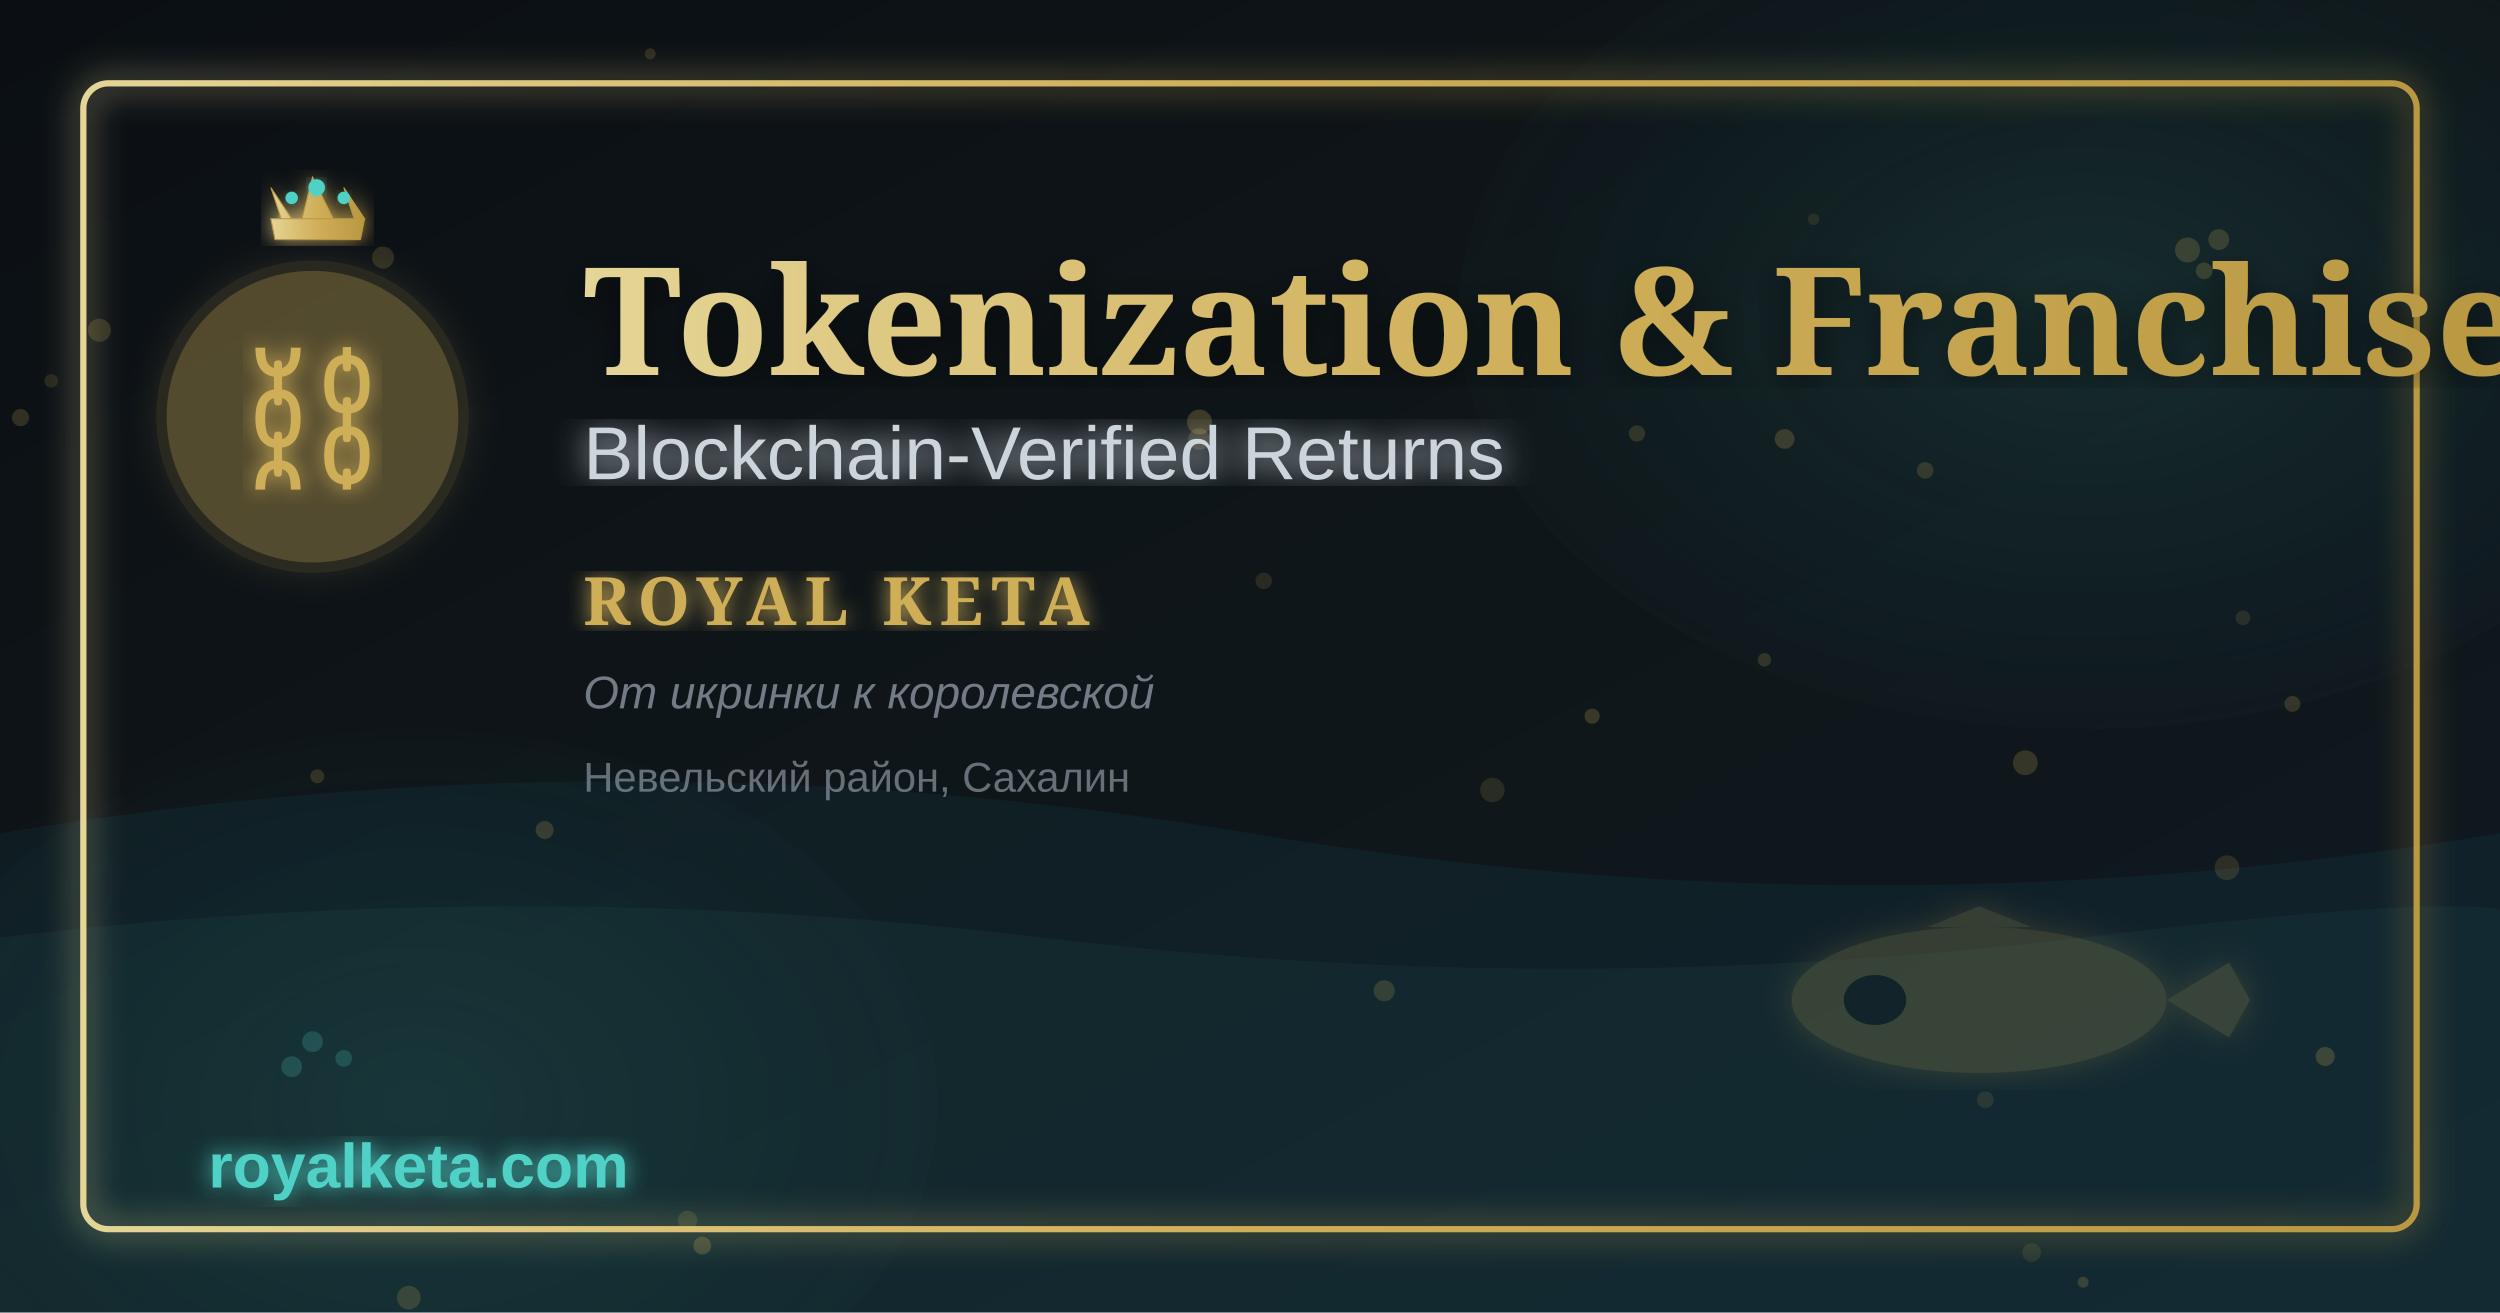
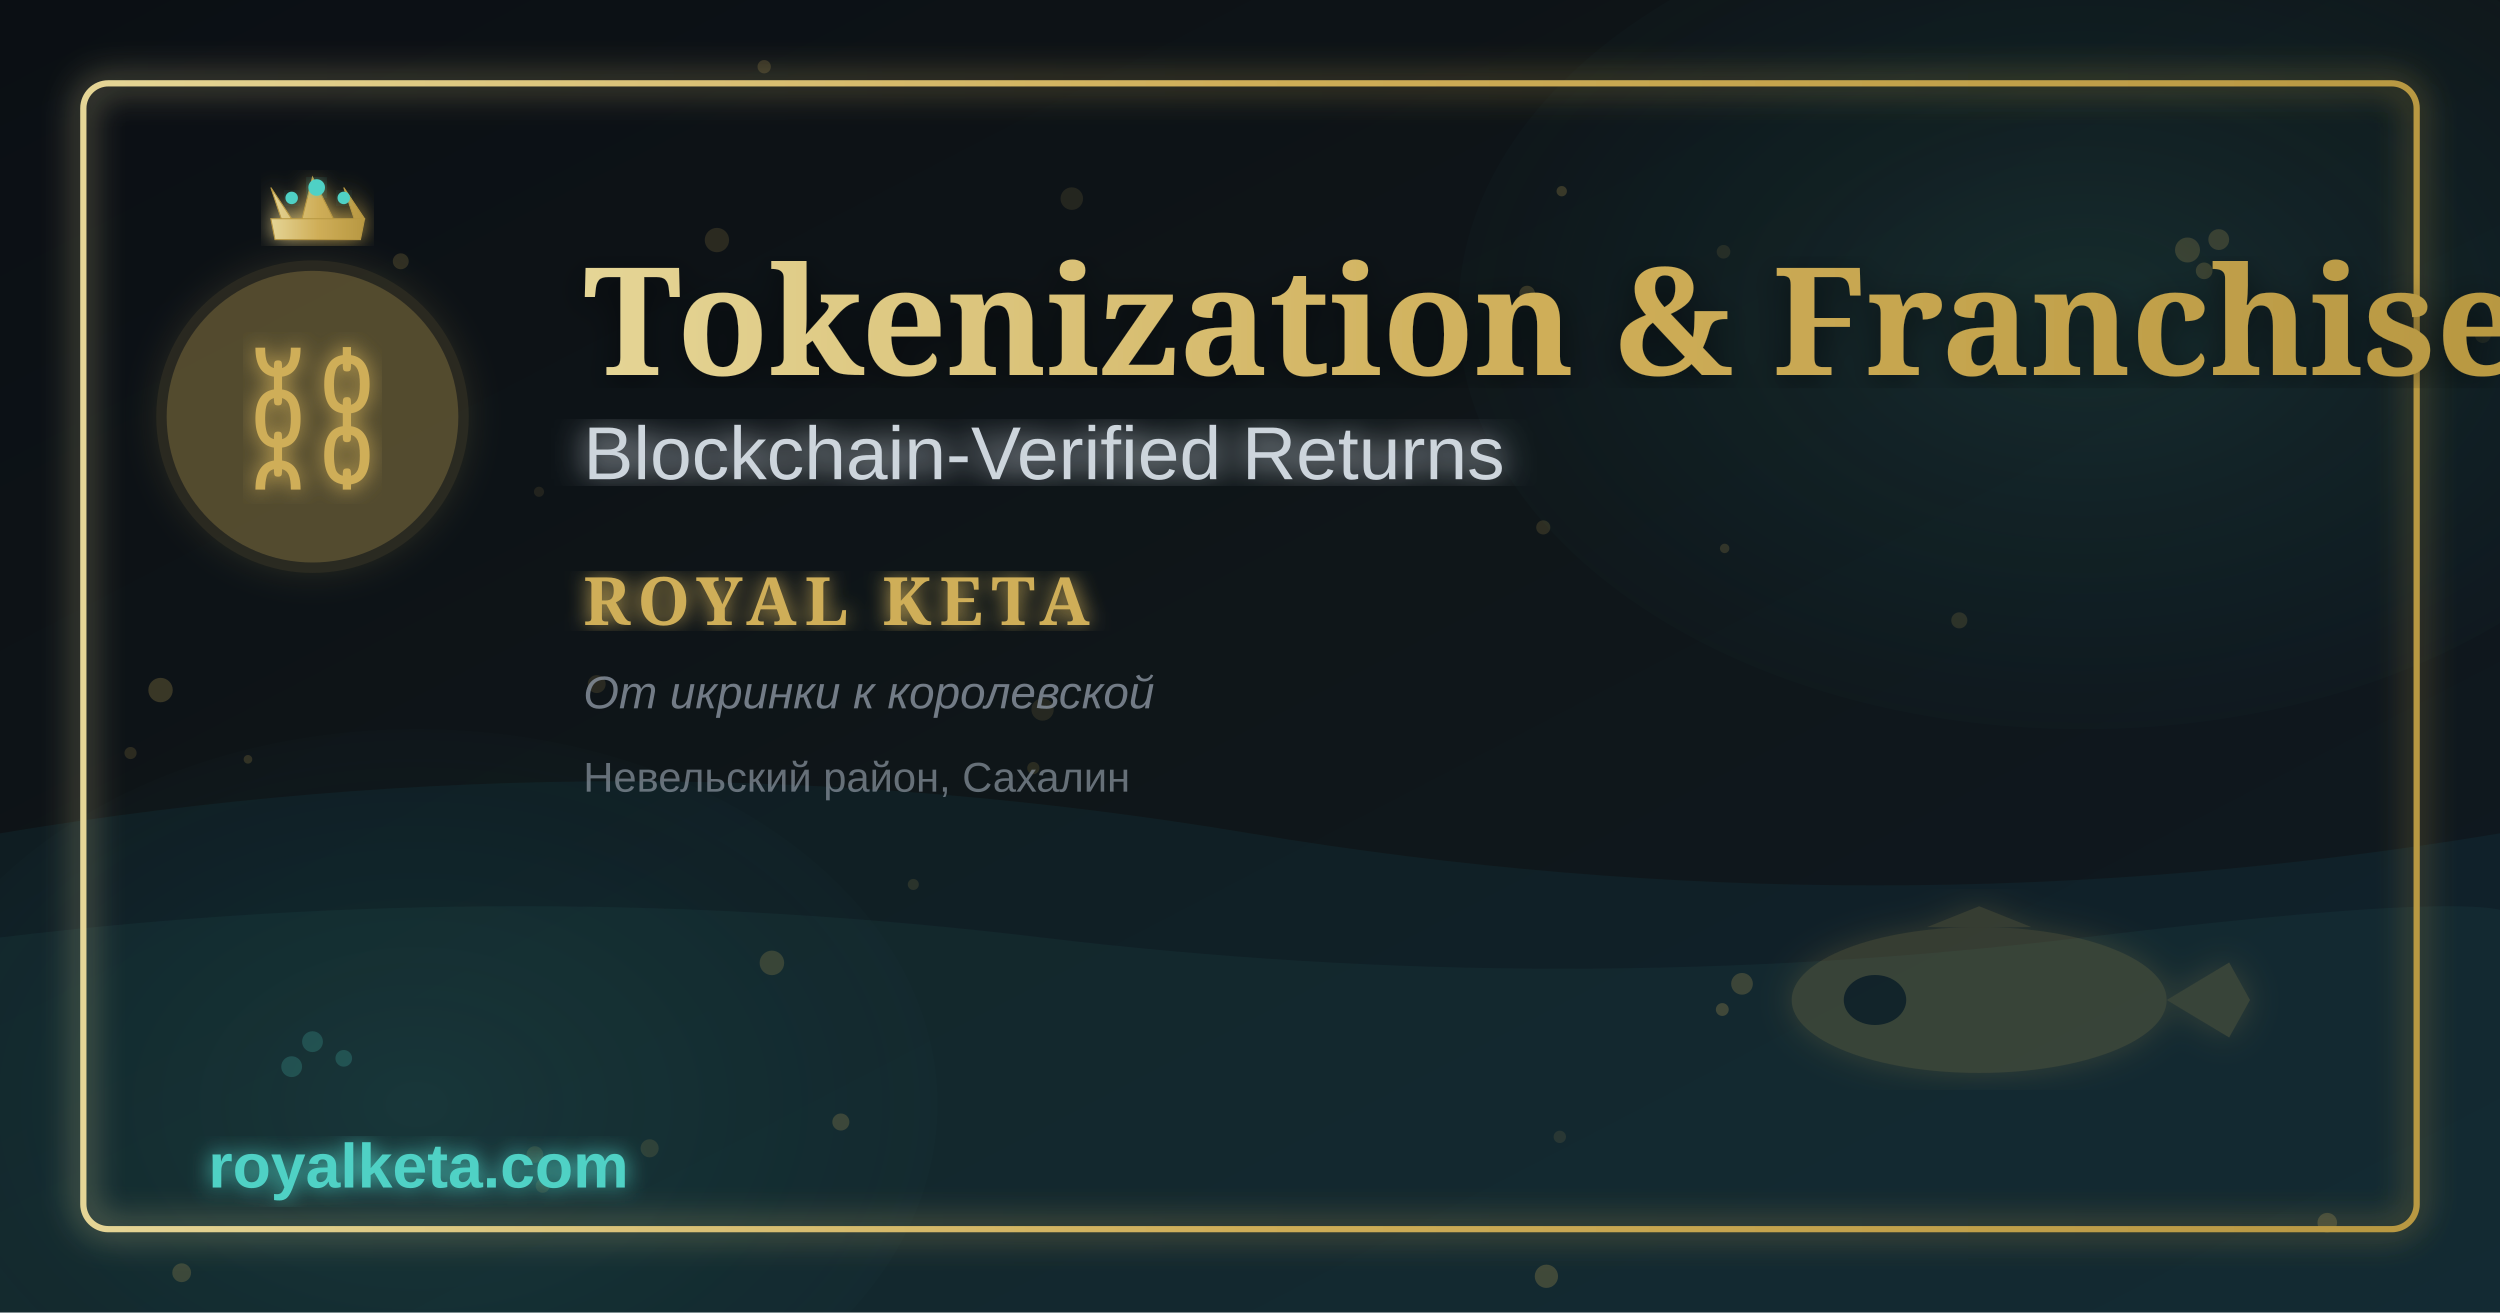
<svg xmlns="http://www.w3.org/2000/svg" width="1200" height="630">
  <defs>
    <linearGradient id="bgGradient" x1="0%" y1="0%" x2="100%" y2="100%">
      <stop offset="0%" style="stop-color:#0B0F14;stop-opacity:1" />
      <stop offset="50%" style="stop-color:#0F1619;stop-opacity:1" />
      <stop offset="100%" style="stop-color:#0F1922;stop-opacity:1" />
    </linearGradient>
    <linearGradient id="goldGradient" x1="0%" y1="0%" x2="100%" y2="0%">
      <stop offset="0%" style="stop-color:#E5D596;stop-opacity:1" />
      <stop offset="50%" style="stop-color:#CFAE58;stop-opacity:1" />
      <stop offset="100%" style="stop-color:#B89842;stop-opacity:1" />
    </linearGradient>
    <radialGradient id="oceanGradient" cx="50%" cy="50%" r="50%">
      <stop offset="0%" style="stop-color:#4FD1C5;stop-opacity:0.3" />
      <stop offset="100%" style="stop-color:#1E90A0;stop-opacity:0.05" />
    </radialGradient>
    <filter id="glow">
      <feGaussianBlur stdDeviation="5" result="coloredBlur" />
      <feMerge>
        <feMergeNode in="coloredBlur" />
        <feMergeNode in="SourceGraphic" />
      </feMerge>
    </filter>
    <filter id="softGlow">
      <feGaussianBlur stdDeviation="8" result="coloredBlur" />
      <feMerge>
        <feMergeNode in="coloredBlur" />
        <feMergeNode in="SourceGraphic" />
      </feMerge>
    </filter>
    <filter id="shadow">
      <feDropShadow dx="0" dy="4" stdDeviation="8" flood-color="#000000" flood-opacity="0.5" />
    </filter>
  </defs>
  <rect width="1200" height="630" fill="url(#bgGradient)" />
  <ellipse cx="1000" cy="150" rx="300" ry="200" fill="url(#oceanGradient)" opacity="0.4" />
  <ellipse cx="200" cy="530" rx="250" ry="180" fill="url(#oceanGradient)" opacity="0.3" />
  <path d="M 0 400 Q 300 350 600 400 T 1200 400 L 1200 630 L 0 630 Z" fill="#1E90A0" opacity="0.08" />
  <path d="M 0 450 Q 250 420 500 450 T 1000 450 T 1200 450 L 1200 630 L 0 630 Z" fill="#4FD1C5" opacity="0.05" />
-   <circle cx="846.937" cy="316.704" r="3.217" fill="#CFAE58" opacity="0.189" />
-   <circle cx="196.219" cy="622.902" r="5.687" fill="#CFAE58" opacity="0.194" />
-   <circle cx="1076.634" cy="296.565" r="3.53" fill="#CFAE58" opacity="0.133" />
-   <circle cx="330.008" cy="585.736" r="4.66" fill="#CFAE58" opacity="0.142" />
-   <circle cx="999.905" cy="615.465" r="2.645" fill="#CFAE58" opacity="0.203" />
-   <circle cx="24.565" cy="182.813" r="3.248" fill="#CFAE58" opacity="0.139" />
-   <circle cx="152.313" cy="372.633" r="3.35" fill="#CFAE58" opacity="0.186" />
-   <circle cx="1068.941" cy="416.533" r="5.943" fill="#CFAE58" opacity="0.156" />
-   <circle cx="1116.099" cy="507.114" r="4.578" fill="#CFAE58" opacity="0.218" />
-   <circle cx="575.752" cy="202.556" r="5.987" fill="#CFAE58" opacity="0.241" />
-   <circle cx="975.181" cy="601.186" r="4.496" fill="#CFAE58" opacity="0.116" />
-   <circle cx="785.721" cy="208.084" r="3.907" fill="#CFAE58" opacity="0.183" />
-   <circle cx="856.635" cy="210.693" r="4.744" fill="#CFAE58" opacity="0.211" />
-   <circle cx="9.843" cy="200.444" r="4.145" fill="#CFAE58" opacity="0.195" />
-   <circle cx="337.094" cy="597.872" r="4.261" fill="#CFAE58" opacity="0.231" />
-   <circle cx="575.548" cy="210.786" r="5.184" fill="#CFAE58" opacity="0.192" />
-   <circle cx="183.849" cy="123.63" r="5.282" fill="#CFAE58" opacity="0.18" />
-   <circle cx="261.442" cy="398.407" r="4.308" fill="#CFAE58" opacity="0.207" />
-   <circle cx="135.883" cy="104.08" r="2.404" fill="#CFAE58" opacity="0.231" />
-   <circle cx="1100.341" cy="337.884" r="3.824" fill="#CFAE58" opacity="0.197" />
-   <circle cx="664.438" cy="475.557" r="5.058" fill="#CFAE58" opacity="0.19" />
-   <circle cx="312.08" cy="25.832" r="2.619" fill="#CFAE58" opacity="0.171" />
-   <circle cx="716.338" cy="379.174" r="5.886" fill="#CFAE58" opacity="0.14" />
-   <circle cx="870.506" cy="105.24" r="2.765" fill="#CFAE58" opacity="0.118" />
-   <circle cx="924.063" cy="225.784" r="3.997" fill="#CFAE58" opacity="0.176" />
-   <circle cx="764.226" cy="343.771" r="3.632" fill="#CFAE58" opacity="0.226" />
-   <circle cx="47.699" cy="158.52" r="5.55" fill="#CFAE58" opacity="0.189" />
-   <circle cx="606.566" cy="278.81" r="3.95" fill="#CFAE58" opacity="0.134" />
-   <circle cx="972.152" cy="366.105" r="5.962" fill="#CFAE58" opacity="0.2" />
-   <circle cx="952.94" cy="527.856" r="4.023" fill="#CFAE58" opacity="0.123" />
+   <circle cx="1117.09" cy="586.889" r="4.704" fill="#CFAE58" opacity="0.228" />
+   <circle cx="256.735" cy="554.195" r="4.011" fill="#CFAE58" opacity="0.131" />
+   <circle cx="286.424" cy="328.374" r="4.301" fill="#CFAE58" opacity="0.146" />
+   <circle cx="260.454" cy="569.225" r="3.324" fill="#CFAE58" opacity="0.125" />
+   <circle cx="826.7" cy="484.566" r="3.085" fill="#CFAE58" opacity="0.245" />
+   <circle cx="62.659" cy="361.455" r="2.912" fill="#CFAE58" opacity="0.155" />
+   <circle cx="836.163" cy="472.225" r="5.207" fill="#CFAE58" opacity="0.222" />
+   <circle cx="77.062" cy="331.232" r="5.862" fill="#CFAE58" opacity="0.229" />
+   <circle cx="366.812" cy="32.018" r="3.203" fill="#CFAE58" opacity="0.195" />
+   <circle cx="748.705" cy="545.69" r="2.973" fill="#CFAE58" opacity="0.115" />
+   <circle cx="827.297" cy="120.852" r="3.274" fill="#CFAE58" opacity="0.111" />
+   <circle cx="87.204" cy="610.911" r="4.511" fill="#CFAE58" opacity="0.211" />
+   <circle cx="119.022" cy="364.47" r="2.064" fill="#CFAE58" opacity="0.185" />
+   <circle cx="740.766" cy="253.155" r="3.389" fill="#CFAE58" opacity="0.162" />
+   <circle cx="742.272" cy="612.614" r="5.585" fill="#CFAE58" opacity="0.246" />
+   <circle cx="514.459" cy="95.333" r="5.407" fill="#CFAE58" opacity="0.123" />
+   <circle cx="258.721" cy="236.059" r="2.428" fill="#CFAE58" opacity="0.108" />
+   <circle cx="500.442" cy="340.554" r="5.361" fill="#CFAE58" opacity="0.124" />
+   <circle cx="438.391" cy="424.54" r="2.653" fill="#CFAE58" opacity="0.139" />
+   <circle cx="1191.769" cy="160.816" r="3.822" fill="#CFAE58" opacity="0.109" />
+   <circle cx="495.996" cy="368.674" r="2.937" fill="#CFAE58" opacity="0.141" />
+   <circle cx="733.034" cy="140.914" r="3.763" fill="#CFAE58" opacity="0.227" />
+   <circle cx="403.605" cy="538.571" r="4.096" fill="#CFAE58" opacity="0.212" />
+   <circle cx="344.123" cy="115.226" r="5.843" fill="#CFAE58" opacity="0.156" />
+   <circle cx="827.831" cy="263.24" r="2.262" fill="#CFAE58" opacity="0.176" />
+   <circle cx="370.514" cy="462.186" r="5.886" fill="#CFAE58" opacity="0.198" />
+   <circle cx="192.369" cy="125.427" r="3.822" fill="#CFAE58" opacity="0.181" />
+   <circle cx="311.82" cy="551.19" r="4.34" fill="#CFAE58" opacity="0.142" />
+   <circle cx="940.464" cy="297.778" r="3.87" fill="#CFAE58" opacity="0.149" />
+   <circle cx="749.632" cy="91.772" r="2.485" fill="#CFAE58" opacity="0.22" />
  <rect x="40" y="40" width="1120" height="550" fill="none" stroke="url(#goldGradient)" stroke-width="3" rx="12" filter="url(#softGlow)" />
  <circle cx="150" cy="200" r="75" fill="#CFAE58" opacity="0.15" filter="url(#softGlow)" />
  <circle cx="150" cy="200" r="70" fill="#CFAE58" opacity="0.25" />
  <text x="150" y="235" font-size="90" text-anchor="middle" fill="#CFAE58" filter="url(#glow)">⛓️</text>
  <g transform="translate(100, 70)">
    <path d="M 30 20 L 40 35 L 35 35 Z M 50 15 L 60 35 L 45 35 Z M 65 20 L 75 35 L 70 35 Z M 30 35 L 75 35 L 73 45 L 32 45 Z" fill="url(#goldGradient)" filter="url(#glow)" stroke="#B89842" stroke-width="0.5" />
    <circle cx="40" cy="25" r="3" fill="#4FD1C5" filter="url(#glow)" />
    <circle cx="52" cy="20" r="4" fill="#4FD1C5" filter="url(#glow)" />
    <circle cx="65" cy="25" r="3" fill="#4FD1C5" filter="url(#glow)" />
  </g>
  <text x="280" y="180" font-family="Georgia, serif" font-size="72" font-weight="bold" fill="url(#goldGradient)" filter="url(#shadow)">Tokenization &amp; Franchise</text>
  <text x="280" y="230" font-family="Arial, sans-serif" font-size="36" fill="#D6DEE6" opacity="0.95" filter="url(#softGlow)">Blockchain-Verified Returns</text>
  <text x="280" y="300" font-family="Georgia, serif" font-size="32" font-weight="bold" fill="#CFAE58" letter-spacing="4" filter="url(#glow)">ROYAL KETA</text>
  <text x="280" y="340" font-family="Arial, sans-serif" font-size="22" font-style="italic" fill="#8B95A1" opacity="0.8">От икринки к королевской</text>
  <text x="280" y="380" font-family="Arial, sans-serif" font-size="20" fill="#8B95A1" opacity="0.7">Невельский район, Сахалин</text>
  <text x="100" y="570" font-family="Arial, sans-serif" font-size="30" font-weight="bold" fill="#4FD1C5" filter="url(#glow)">royalketa.com</text>
  <g transform="translate(950, 480)" opacity="0.2" filter="url(#softGlow)">
    <ellipse cx="0" cy="0" rx="90" ry="35" fill="#CFAE58" />
    <path d="M 90 0 L 120 -18 L 130 0 L 120 18 Z" fill="#CFAE58" />
    <path d="M -25 -35 L 0 -45 L 25 -35 Z" fill="#CFAE58" />
    <ellipse cx="-50" cy="0" rx="15" ry="12" fill="#0B0F14" />
  </g>
  <g opacity="0.2">
    <circle cx="1050" cy="120" r="6" fill="#CFAE58" />
    <circle cx="1065" cy="115" r="5" fill="#CFAE58" />
    <circle cx="1058" cy="130" r="4" fill="#CFAE58" />
    <circle cx="150" cy="500" r="5" fill="#4FD1C5" />
    <circle cx="165" cy="508" r="4" fill="#4FD1C5" />
    <circle cx="140" cy="512" r="5" fill="#4FD1C5" />
  </g>
</svg>
